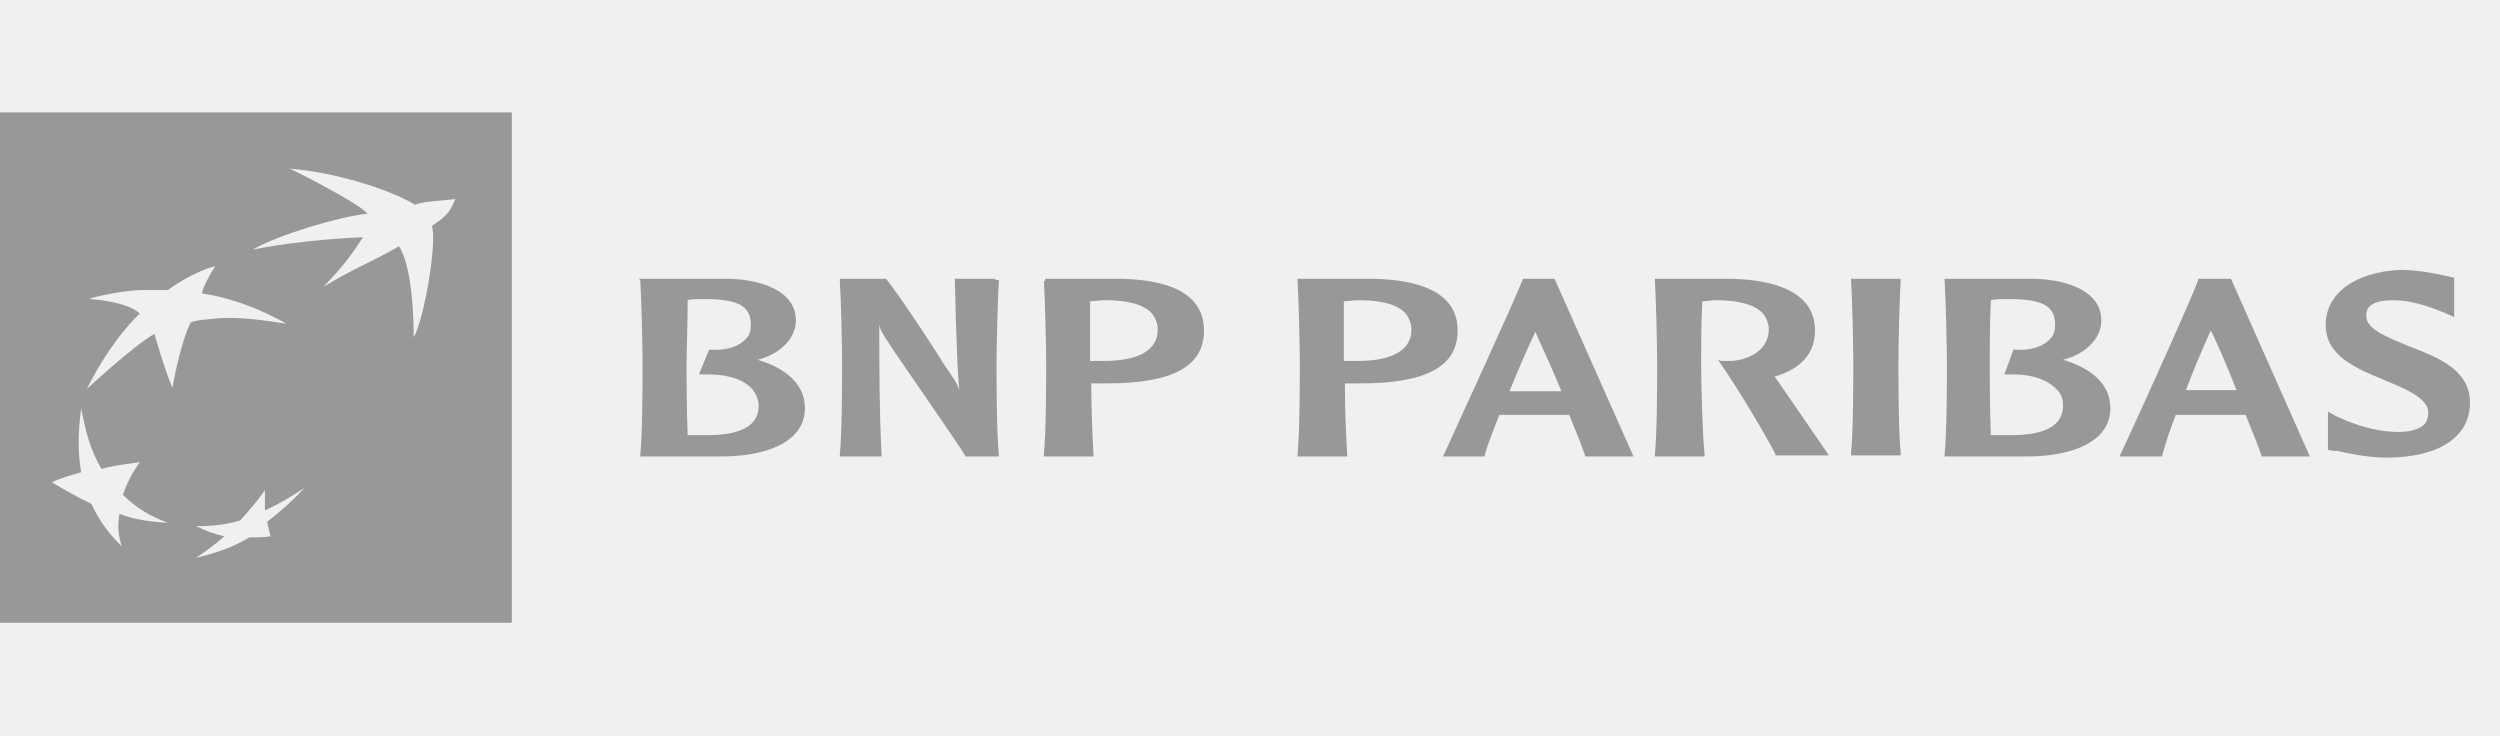
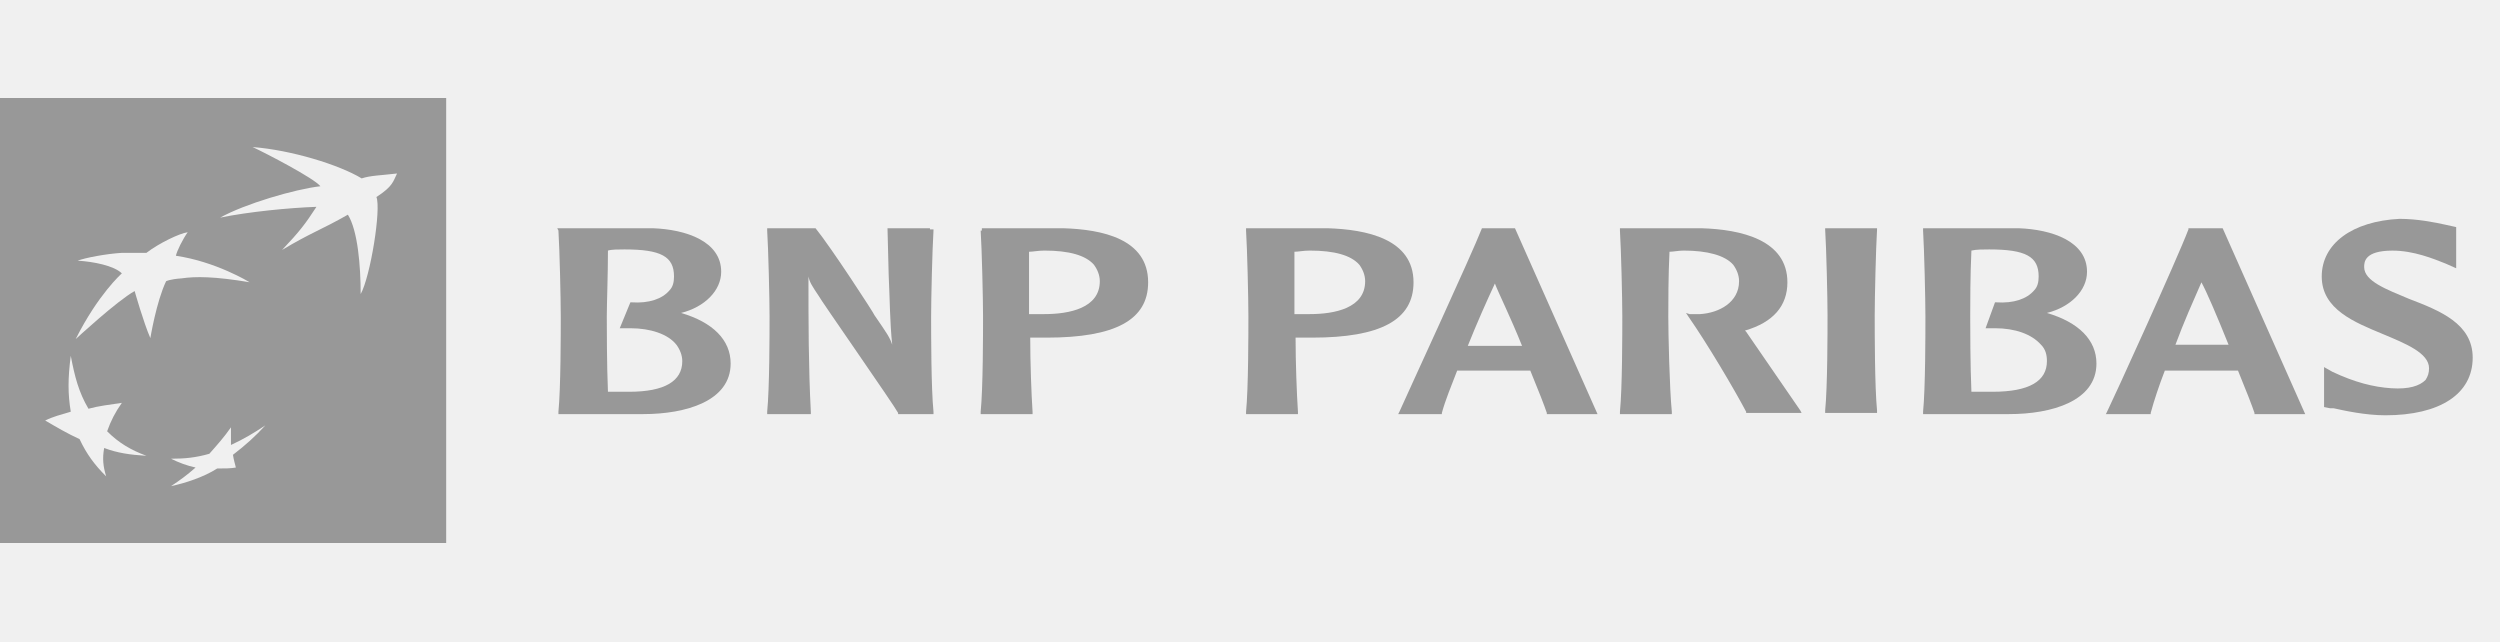
- <svg xmlns="http://www.w3.org/2000/svg" width="68" height="20" viewBox="0 0 68 20" fill="none">
+ <svg xmlns="http://www.w3.org/2000/svg" width="78" height="20" viewBox="0 0 78 20" fill="none">
  <g clip-path="url(#clip0_1512_24949)">
    <path d="M13.921 3.057V16.941H0V3.057H13.921ZM8.279 13.271C7.911 13.516 7.604 13.699 7.206 13.883V13.333C6.992 13.639 6.776 13.883 6.531 14.158C6.102 14.28 5.764 14.312 5.335 14.312C5.58 14.434 5.826 14.526 6.102 14.587C5.826 14.831 5.611 14.985 5.335 15.168C5.764 15.076 6.347 14.892 6.776 14.617C6.991 14.617 7.206 14.617 7.359 14.587C7.329 14.465 7.298 14.372 7.268 14.19C7.666 13.884 7.973 13.608 8.279 13.271ZM2.208 11.102C2.116 11.805 2.116 12.294 2.208 12.845C1.901 12.937 1.655 12.998 1.41 13.12C1.778 13.334 2.085 13.518 2.483 13.701C2.698 14.16 2.944 14.496 3.312 14.863C3.22 14.558 3.189 14.313 3.25 13.977C3.648 14.129 4.047 14.19 4.568 14.221C4.078 14.037 3.71 13.823 3.342 13.456C3.464 13.12 3.587 12.875 3.802 12.569C3.403 12.63 3.097 12.661 2.76 12.753C2.453 12.233 2.331 11.744 2.208 11.102ZM5.856 7.246C5.611 7.277 4.967 7.583 4.568 7.889H3.802C3.311 7.919 2.667 8.041 2.422 8.133C2.912 8.163 3.556 8.286 3.802 8.53C3.788 8.542 3.06 9.187 2.361 10.58C2.361 10.58 3.649 9.387 4.201 9.081C4.206 9.099 4.479 10.064 4.691 10.549C4.695 10.53 4.878 9.412 5.182 8.775C5.182 8.775 5.274 8.714 5.673 8.684C6.102 8.622 6.685 8.622 7.788 8.806C7.767 8.793 6.732 8.162 5.488 7.98C5.519 7.828 5.703 7.46 5.856 7.246ZM7.881 4.588C8.28 4.772 9.811 5.566 9.996 5.811C9.199 5.902 7.635 6.362 6.868 6.79C7.757 6.607 9.014 6.484 9.873 6.453C9.536 6.973 9.352 7.218 8.8 7.799C9.72 7.248 9.996 7.187 10.854 6.698C11.161 7.188 11.253 8.288 11.253 9.175C11.559 8.624 11.897 6.515 11.744 6.147C12.265 5.811 12.265 5.658 12.388 5.413C11.867 5.474 11.56 5.475 11.284 5.566C10.579 5.138 9.077 4.68 7.881 4.588Z" fill="#989898" />
-     <path d="M19.134 8.134C20.084 8.134 20.422 8.318 20.422 8.838C20.422 8.991 20.391 9.113 20.299 9.205C20.115 9.419 19.778 9.541 19.318 9.511H19.287L19.011 10.184H19.287C19.808 10.184 20.268 10.336 20.483 10.612C20.575 10.734 20.636 10.887 20.636 11.04C20.636 11.56 20.176 11.835 19.256 11.835C19.103 11.835 18.858 11.835 18.705 11.835C18.674 11.132 18.674 10.153 18.674 9.878C18.674 9.541 18.705 8.807 18.705 8.165C18.797 8.134 18.98 8.134 19.134 8.134ZM17.417 7.645C17.447 8.134 17.478 9.419 17.478 9.878C17.478 10.306 17.478 11.743 17.417 12.355V12.416H19.625C20.728 12.416 21.894 12.08 21.894 11.101C21.894 10.489 21.434 10.031 20.606 9.786C21.219 9.633 21.648 9.205 21.648 8.716C21.648 7.92 20.728 7.615 19.87 7.584H17.386L17.417 7.645Z" fill="#989898" />
-     <path d="M27.076 7.584H25.972L26.002 8.807C26.033 9.419 26.033 10.031 26.094 10.612C26.033 10.428 25.972 10.336 25.634 9.847C25.634 9.817 24.5 8.073 24.101 7.584H22.844V7.645C22.875 8.134 22.905 9.419 22.905 9.878C22.905 10.306 22.905 11.743 22.844 12.355V12.416H23.979V12.355C23.917 11.193 23.917 10 23.917 8.838C23.948 8.991 24.009 9.083 24.193 9.358C24.193 9.388 26.156 12.202 26.248 12.386V12.416H27.168V12.355C27.106 11.743 27.106 10.306 27.106 9.878C27.106 9.419 27.137 8.134 27.168 7.645V7.615H27.076V7.584Z" fill="#989898" />
-     <path d="M30.05 8.165C30.694 8.165 31.123 8.287 31.338 8.532C31.43 8.654 31.491 8.807 31.491 8.96C31.491 9.664 30.694 9.817 30.05 9.817H29.774C29.774 9.817 29.713 9.817 29.651 9.817C29.651 9.664 29.651 9.45 29.651 9.205C29.651 8.899 29.651 8.532 29.651 8.196C29.743 8.196 29.897 8.165 30.05 8.165ZM28.394 7.645C28.425 8.134 28.456 9.419 28.456 9.878C28.456 10.306 28.456 11.743 28.394 12.355V12.416H29.743V12.355C29.713 11.896 29.682 11.07 29.682 10.428C29.743 10.428 29.927 10.428 29.927 10.428H30.111C31.89 10.428 32.748 9.969 32.748 8.991C32.748 7.859 31.552 7.615 30.541 7.584H28.425V7.645" fill="#989898" />
-     <path d="M36.949 8.165C37.593 8.165 38.023 8.287 38.237 8.532C38.329 8.654 38.391 8.807 38.391 8.96C38.391 9.664 37.593 9.817 36.949 9.817H36.673C36.673 9.817 36.612 9.817 36.551 9.817C36.551 9.664 36.551 9.45 36.551 9.205C36.551 8.899 36.551 8.532 36.551 8.196C36.643 8.196 36.796 8.165 36.949 8.165ZM35.294 7.645C35.324 8.134 35.355 9.419 35.355 9.878C35.355 10.306 35.355 11.743 35.294 12.355V12.416H36.643V12.355C36.612 11.896 36.581 11.07 36.581 10.428C36.643 10.428 36.827 10.428 36.827 10.428H37.011C38.789 10.428 39.648 9.969 39.648 8.991C39.648 7.859 38.421 7.615 37.409 7.584H35.294V7.645Z" fill="#989898" />
-     <path d="M41.763 9.021C41.855 9.266 42.162 9.878 42.469 10.642C42.407 10.642 42.346 10.642 42.346 10.642H41.763C41.763 10.642 41.15 10.642 41.058 10.642C41.303 10.031 41.549 9.48 41.763 9.021ZM41.426 7.584C41.15 8.287 39.525 11.804 39.28 12.355L39.249 12.416H40.383V12.386C40.475 12.049 40.629 11.682 40.782 11.284C40.843 11.284 41.733 11.284 41.733 11.284H42.53C42.53 11.284 42.653 11.284 42.683 11.284C42.898 11.804 43.051 12.202 43.113 12.386V12.416H44.431L42.285 7.584H42.315H41.426Z" fill="#989898" />
-     <path d="M45.014 7.645C45.044 8.134 45.075 9.419 45.075 9.878C45.075 10.306 45.075 11.743 45.014 12.355V12.416H46.363V12.355C46.301 11.743 46.271 10.306 46.271 9.878C46.271 9.541 46.271 8.807 46.301 8.196C46.394 8.196 46.547 8.165 46.669 8.165C47.283 8.165 47.743 8.287 47.957 8.532C48.049 8.654 48.111 8.807 48.111 8.96C48.111 9.511 47.589 9.786 47.099 9.817C46.945 9.817 46.823 9.817 46.823 9.817L46.731 9.786L46.792 9.878C47.283 10.581 47.988 11.774 48.295 12.355V12.386H49.736L49.705 12.324C49.644 12.233 48.693 10.856 48.295 10.275L48.264 10.245C49 10.031 49.368 9.602 49.368 8.991C49.368 7.89 48.172 7.615 47.129 7.584H45.014V7.645Z" fill="#989898" />
-     <path d="M51.637 7.584H50.349V7.615C50.38 8.104 50.41 9.388 50.41 9.847C50.41 10.275 50.41 11.713 50.349 12.324V12.386H51.698V12.324C51.637 11.713 51.637 10.275 51.637 9.847C51.637 9.388 51.668 8.104 51.698 7.615V7.584H51.637Z" fill="#989898" />
-     <path d="M54.611 8.134C55.562 8.134 55.899 8.318 55.899 8.838C55.899 8.991 55.868 9.113 55.776 9.205C55.593 9.419 55.255 9.541 54.795 9.511H54.765L54.519 10.184H54.765C55.286 10.184 55.715 10.336 55.961 10.612C56.083 10.734 56.114 10.887 56.114 11.04C56.114 11.56 55.654 11.835 54.703 11.835C54.55 11.835 54.305 11.835 54.151 11.835C54.121 11.132 54.121 10.153 54.121 9.878C54.121 9.541 54.121 8.807 54.151 8.165C54.274 8.134 54.458 8.134 54.611 8.134ZM52.894 7.645C52.925 8.134 52.956 9.419 52.956 9.878C52.956 10.306 52.956 11.743 52.894 12.355V12.416H55.133C56.236 12.416 57.402 12.08 57.402 11.101C57.402 10.489 56.942 10.031 56.114 9.786C56.727 9.633 57.156 9.205 57.156 8.716C57.156 7.92 56.236 7.615 55.378 7.584H52.894V7.645Z" fill="#989898" />
-     <path d="M60.131 8.991C60.253 9.205 60.529 9.847 60.836 10.612C60.775 10.612 60.744 10.612 60.744 10.612H60.161C60.161 10.612 59.548 10.612 59.456 10.612C59.671 10.031 59.916 9.48 60.131 8.991ZM60.683 7.584H59.793V7.615C59.517 8.349 57.831 12.049 57.678 12.355L57.647 12.416H58.812V12.386C58.904 12.049 59.027 11.682 59.18 11.284C59.211 11.284 60.131 11.284 60.131 11.284H60.928H61.081C61.296 11.804 61.449 12.202 61.511 12.386V12.416H62.829L60.683 7.584Z" fill="#989898" />
-     <path d="M63.258 8.838C63.258 9.695 64.117 10.031 64.853 10.337C65.436 10.582 66.049 10.826 66.049 11.224C66.049 11.346 66.018 11.438 65.957 11.53C65.803 11.683 65.527 11.774 65.067 11.744C64.608 11.713 64.117 11.591 63.534 11.316L63.32 11.193V11.377V12.233L63.473 12.264H63.565C63.841 12.325 64.393 12.447 64.914 12.447C66.325 12.447 67.183 11.897 67.183 10.949C67.183 10.062 66.325 9.725 65.527 9.419C64.945 9.175 64.362 8.961 64.362 8.594C64.362 8.471 64.362 8.166 65.098 8.166C65.65 8.166 66.171 8.38 66.478 8.502L66.754 8.624V8.441V7.554L66.478 7.493C66.202 7.432 65.742 7.34 65.282 7.34C64.056 7.401 63.258 7.982 63.258 8.838Z" fill="#989898" />
+     <path d="M19.484 7.782C20.624 7.782 21.029 8.002 21.029 8.626C21.029 8.809 20.992 8.956 20.882 9.066C20.661 9.323 20.256 9.47 19.704 9.433H19.668L19.336 10.241H19.668C20.293 10.241 20.845 10.424 21.103 10.755C21.213 10.901 21.287 11.085 21.287 11.268C21.287 11.892 20.735 12.223 19.631 12.223C19.447 12.223 19.152 12.223 18.968 12.223C18.932 11.379 18.932 10.204 18.932 9.874C18.932 9.47 18.968 8.589 18.968 7.818C19.079 7.782 19.3 7.782 19.484 7.782ZM17.423 7.194C17.46 7.782 17.496 9.323 17.496 9.874C17.496 10.388 17.496 12.113 17.423 12.847V12.92H20.072C21.397 12.92 22.796 12.516 22.796 11.342C22.796 10.608 22.244 10.057 21.25 9.764C21.986 9.58 22.501 9.066 22.501 8.479C22.501 7.525 21.397 7.158 20.367 7.121H17.386L17.423 7.194Z" fill="#989898" />
+     <path d="M29.015 7.121H27.69L27.727 8.589C27.763 9.323 27.763 10.057 27.837 10.755C27.763 10.534 27.69 10.424 27.285 9.837C27.285 9.8 25.923 7.708 25.445 7.121H23.936V7.194C23.973 7.782 24.01 9.323 24.01 9.874C24.01 10.388 24.01 12.113 23.936 12.847V12.92H25.298V12.847C25.224 11.452 25.224 10.021 25.224 8.626C25.261 8.809 25.335 8.92 25.555 9.25C25.555 9.287 27.911 12.663 28.021 12.883V12.92H29.125V12.847C29.051 12.113 29.051 10.388 29.051 9.874C29.051 9.323 29.088 7.782 29.125 7.194V7.158H29.015V7.121Z" fill="#989898" />
+     <path d="M32.584 7.818C33.357 7.818 33.872 7.965 34.13 8.259C34.24 8.406 34.314 8.589 34.314 8.773C34.314 9.617 33.357 9.8 32.584 9.8H32.253C32.253 9.8 32.179 9.8 32.106 9.8C32.106 9.617 32.106 9.36 32.106 9.066C32.106 8.699 32.106 8.259 32.106 7.855C32.216 7.855 32.4 7.818 32.584 7.818ZM30.597 7.194C30.634 7.782 30.671 9.323 30.671 9.874C30.671 10.388 30.671 12.113 30.597 12.847V12.92H32.216V12.847C32.179 12.296 32.143 11.305 32.143 10.534C32.216 10.534 32.437 10.534 32.437 10.534H32.658C34.792 10.534 35.822 9.984 35.822 8.809C35.822 7.451 34.387 7.158 33.173 7.121H30.634V7.194" fill="#989898" />
+     <path d="M40.864 7.818C41.637 7.818 42.152 7.965 42.41 8.259C42.52 8.406 42.593 8.589 42.593 8.773C42.593 9.617 41.637 9.8 40.864 9.8H40.533C40.533 9.8 40.459 9.8 40.386 9.8C40.386 9.617 40.386 9.36 40.386 9.066C40.386 8.699 40.386 8.259 40.386 7.855C40.496 7.855 40.68 7.818 40.864 7.818ZM38.877 7.194C38.914 7.782 38.95 9.323 38.95 9.874C38.95 10.388 38.95 12.113 38.877 12.847V12.92H40.496V12.847C40.459 12.296 40.422 11.305 40.422 10.534C40.496 10.534 40.717 10.534 40.717 10.534H40.938C43.072 10.534 44.102 9.984 44.102 8.809C44.102 7.451 42.63 7.158 41.416 7.121H38.877V7.194Z" fill="#989898" />
+     <path d="M46.641 8.846C46.752 9.14 47.12 9.874 47.488 10.791C47.414 10.791 47.341 10.791 47.341 10.791H46.641C46.641 10.791 45.905 10.791 45.795 10.791C46.089 10.057 46.384 9.397 46.641 8.846ZM46.237 7.121C45.906 7.965 43.955 12.186 43.661 12.847L43.624 12.92H44.986V12.883C45.096 12.48 45.28 12.039 45.464 11.562C45.538 11.562 46.605 11.562 46.605 11.562H47.561C47.561 11.562 47.709 11.562 47.745 11.562C48.003 12.186 48.187 12.663 48.261 12.883V12.92H49.843L47.267 7.121H47.304H46.237Z" fill="#989898" />
+     <path d="M50.542 7.194C50.579 7.782 50.616 9.323 50.616 9.874C50.616 10.388 50.616 12.113 50.542 12.847V12.92H52.161V12.847C52.088 12.113 52.051 10.388 52.051 9.874C52.051 9.47 52.051 8.589 52.088 7.855C52.198 7.855 52.382 7.818 52.529 7.818C53.265 7.818 53.817 7.965 54.075 8.259C54.185 8.406 54.259 8.589 54.259 8.773C54.259 9.433 53.633 9.764 53.044 9.8C52.86 9.8 52.713 9.8 52.713 9.8L52.603 9.764L52.676 9.874C53.265 10.718 54.112 12.149 54.48 12.847V12.883H56.209L56.172 12.81C56.099 12.7 54.958 11.048 54.48 10.351L54.443 10.314C55.326 10.057 55.767 9.543 55.767 8.809C55.767 7.488 54.332 7.158 53.081 7.121H50.542V7.194Z" fill="#989898" />
+     <path d="M58.491 7.121H56.945V7.158C56.982 7.745 57.019 9.287 57.019 9.837C57.019 10.351 57.019 12.076 56.945 12.81V12.883H58.564V12.81C58.491 12.076 58.491 10.351 58.491 9.837C58.491 9.287 58.528 7.745 58.564 7.158V7.121H58.491Z" fill="#989898" />
+     <path d="M62.06 7.782C63.201 7.782 63.606 8.002 63.606 8.626C63.606 8.809 63.569 8.956 63.459 9.066C63.238 9.323 62.833 9.47 62.281 9.433H62.244L61.95 10.241H62.244C62.87 10.241 63.385 10.424 63.679 10.755C63.827 10.901 63.864 11.085 63.864 11.268C63.864 11.892 63.312 12.223 62.171 12.223C61.987 12.223 61.692 12.223 61.508 12.223C61.471 11.379 61.471 10.204 61.471 9.874C61.471 9.47 61.471 8.589 61.508 7.818C61.656 7.782 61.876 7.782 62.06 7.782ZM60 7.194C60.036 7.782 60.073 9.323 60.073 9.874C60.073 10.388 60.073 12.113 60 12.847V12.92H62.686C64.011 12.92 65.409 12.516 65.409 11.342C65.409 10.608 64.857 10.057 63.864 9.764C64.6 9.58 65.115 9.066 65.115 8.479C65.115 7.525 64.011 7.158 62.98 7.121H60V7.194Z" fill="#989898" />
+     <path d="M68.684 8.809C68.831 9.066 69.162 9.837 69.531 10.755C69.457 10.755 69.42 10.755 69.42 10.755H68.721C68.721 10.755 67.985 10.755 67.874 10.755C68.132 10.057 68.427 9.397 68.684 8.809ZM69.347 7.121H68.279V7.158C67.948 8.039 65.924 12.48 65.74 12.847L65.703 12.92H67.102V12.883C67.212 12.48 67.359 12.039 67.543 11.562C67.58 11.562 68.684 11.562 68.684 11.562H69.641H69.825C70.082 12.186 70.266 12.663 70.34 12.883V12.92H71.922L69.347 7.121Z" fill="#989898" />
+     <path d="M72.438 8.627C72.438 9.654 73.468 10.058 74.351 10.425C75.05 10.719 75.786 11.012 75.786 11.489C75.786 11.636 75.75 11.746 75.676 11.856C75.492 12.04 75.161 12.15 74.609 12.113C74.057 12.077 73.468 11.93 72.769 11.599L72.511 11.453V11.673V12.7L72.695 12.737H72.806C73.137 12.811 73.799 12.957 74.425 12.957C76.118 12.957 77.148 12.297 77.148 11.159C77.148 10.095 76.118 9.691 75.161 9.324C74.462 9.03 73.762 8.773 73.762 8.333C73.762 8.186 73.762 7.819 74.646 7.819C75.308 7.819 75.933 8.076 76.302 8.223L76.633 8.37V8.149V7.085L76.302 7.012C75.97 6.938 75.418 6.828 74.866 6.828C73.394 6.902 72.438 7.599 72.438 8.627Z" fill="#989898" />
  </g>
  <defs>
    <clipPath id="clip0_1512_24949">
-       <rect width="67.2" height="20" fill="white" />
+       <rect width="77.15" height="20" fill="white" />
    </clipPath>
  </defs>
</svg>
